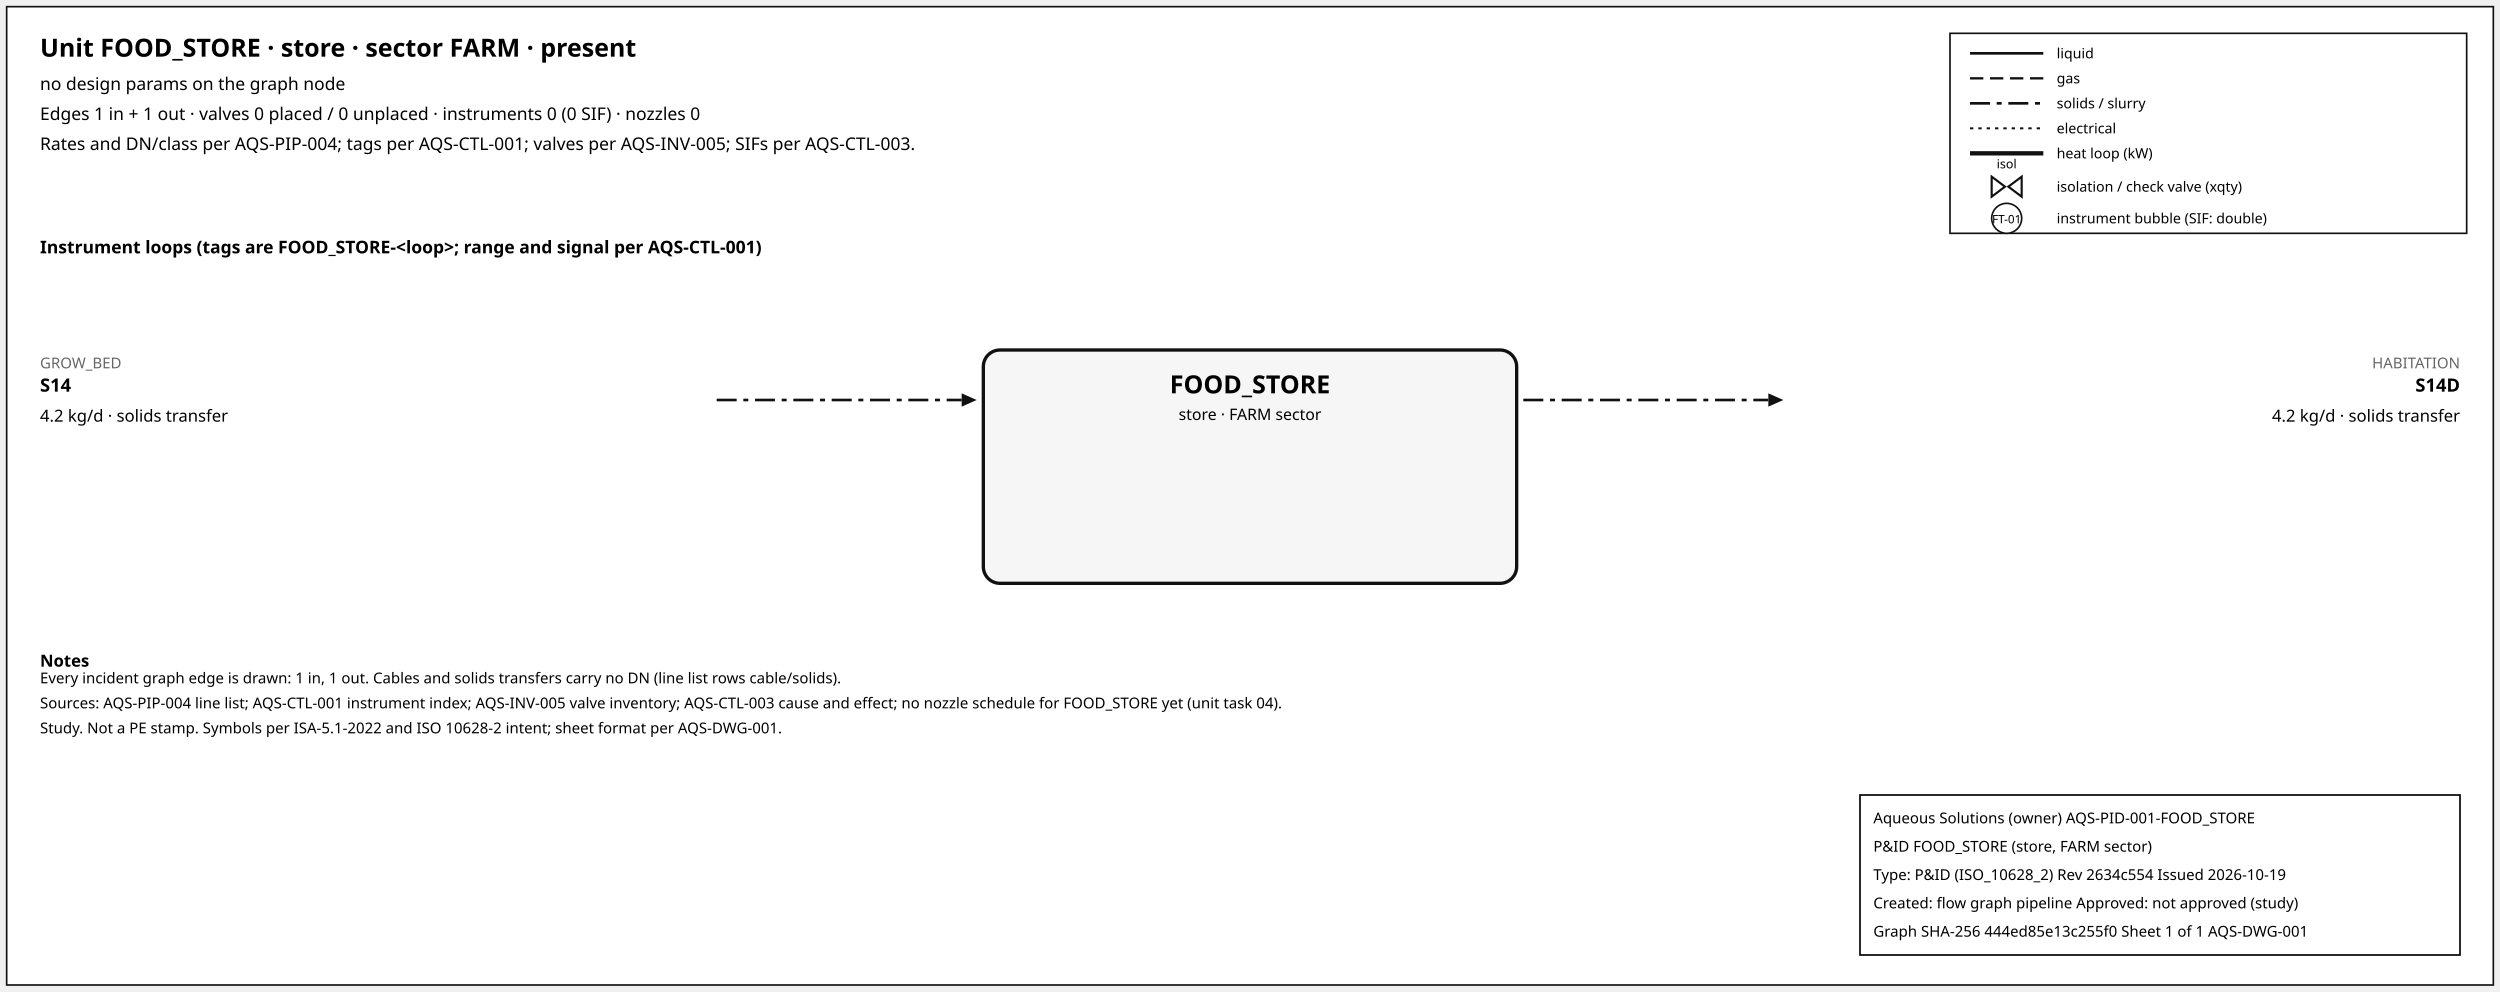
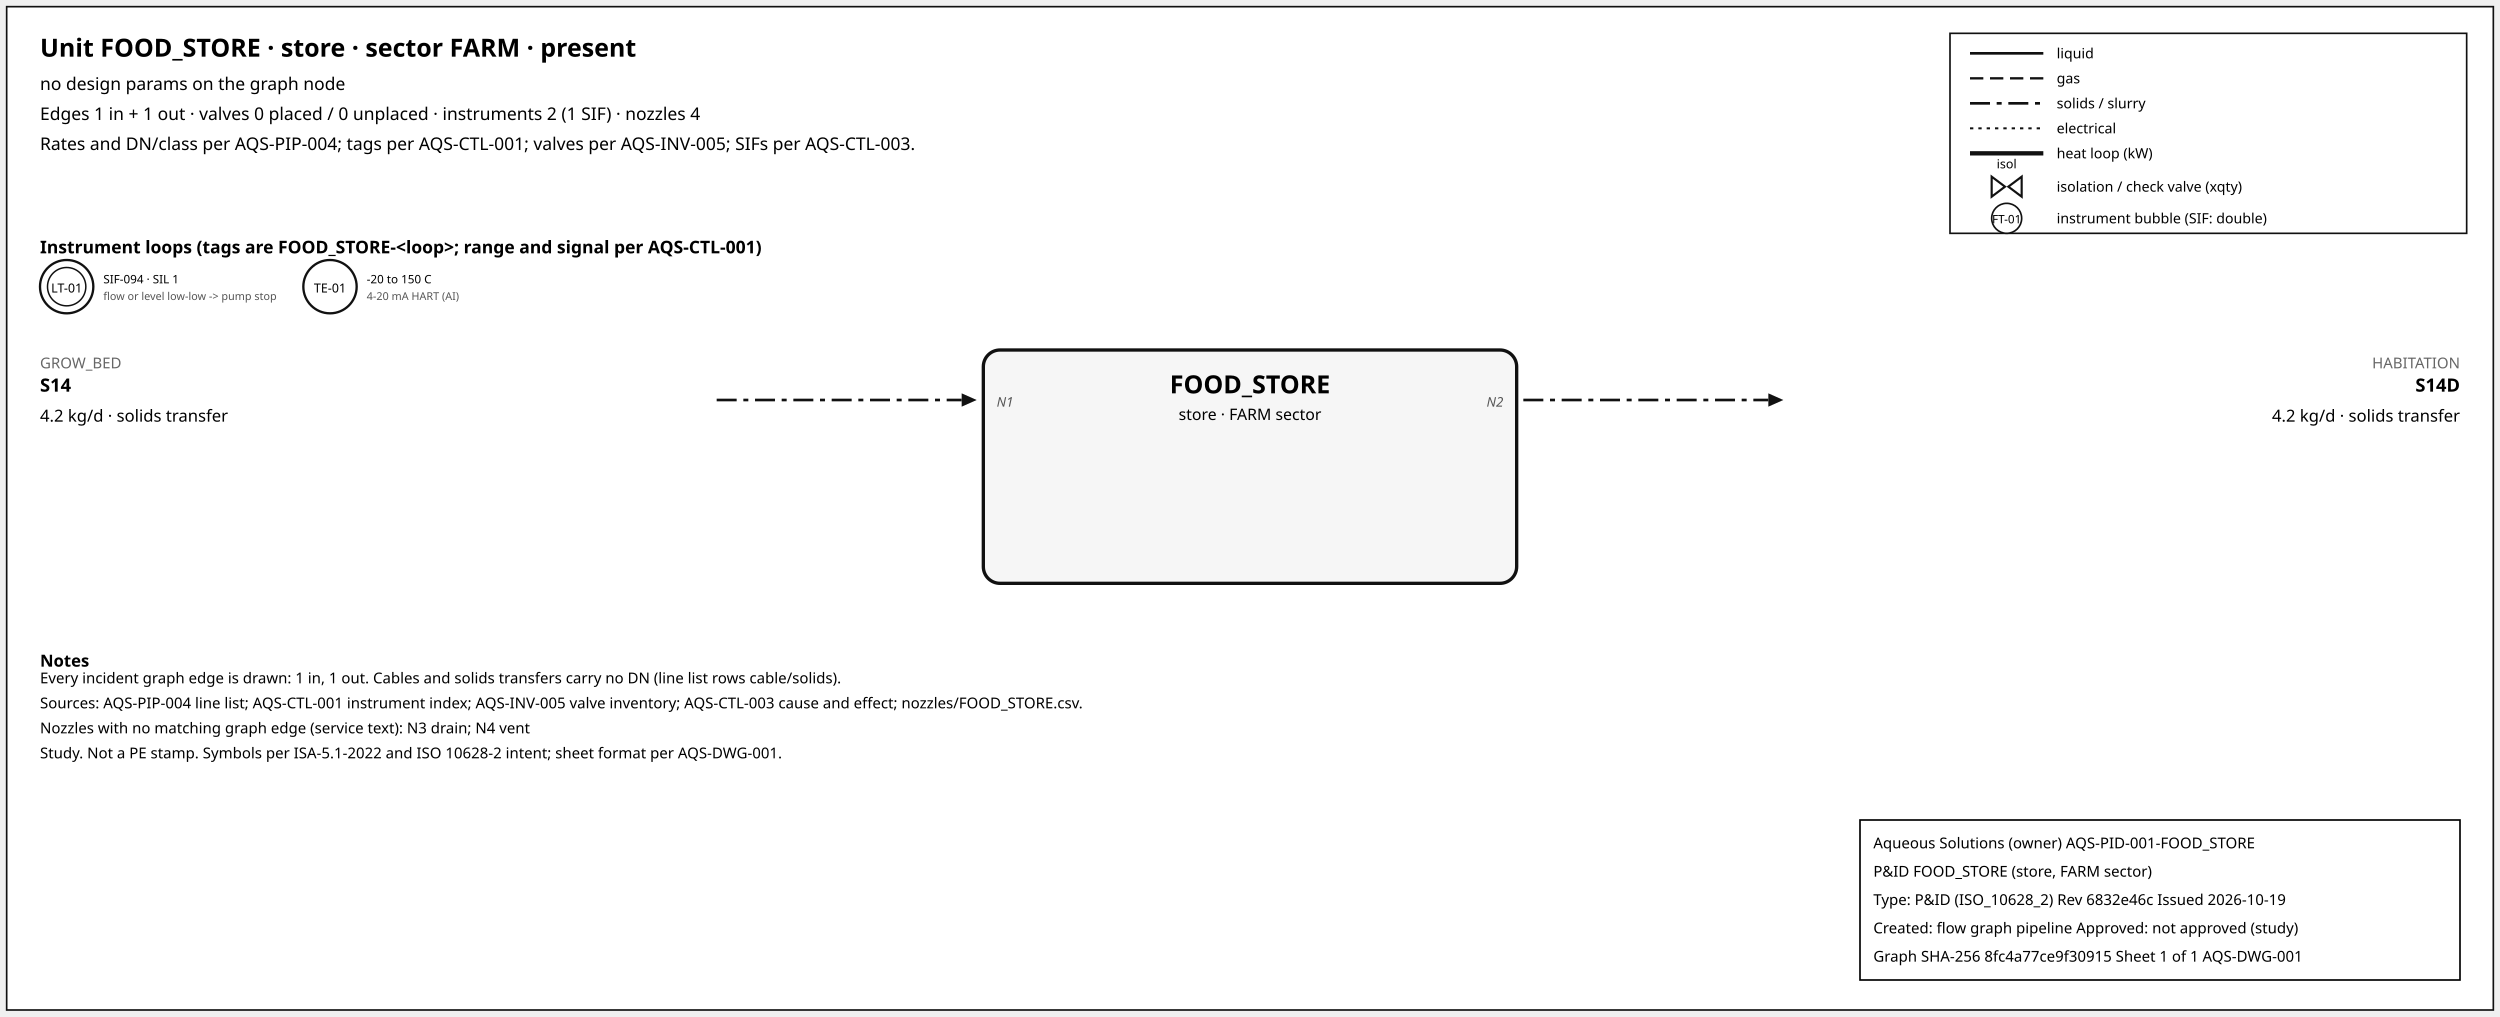
- <svg xmlns="http://www.w3.org/2000/svg" width="1500" height="595" font-family="sans-serif">
-   <rect x="4" y="4" width="1492" height="587" fill="white" stroke="#111" />
+ <svg xmlns="http://www.w3.org/2000/svg" width="1500" height="610" font-family="sans-serif">
+   <rect x="4" y="4" width="1492" height="602" fill="white" stroke="#111" />
  <text x="24" y="34" font-size="15" font-weight="600">Unit FOOD_STORE · store · sector FARM · present</text>
  <text x="24" y="54" font-size="10.5">no design params on the graph node</text>
-   <text x="24" y="72" font-size="10.5">Edges 1 in + 1 out · valves 0 placed / 0 unplaced · instruments 0 (0 SIF) · nozzles 0</text>
+   <text x="24" y="72" font-size="10.5">Edges 1 in + 1 out · valves 0 placed / 0 unplaced · instruments 2 (1 SIF) · nozzles 4</text>
  <text x="24" y="90" font-size="10.5">Rates and DN/class per AQS-PIP-004; tags per AQS-CTL-001; valves per AQS-INV-005; SIFs per AQS-CTL-003.</text>
  <rect x="1170" y="20" width="310" height="120" fill="white" stroke="#111" />
  <line x1="1182" y1="32" x2="1226" y2="32" stroke="#111" stroke-width="1.6" />
  <text x="1234" y="35" font-size="8.5">liquid</text>
  <line x1="1182" y1="47" x2="1226" y2="47" stroke="#111" stroke-width="1.4" stroke-dasharray="8,4" />
  <text x="1234" y="50" font-size="8.5">gas</text>
  <line x1="1182" y1="62" x2="1226" y2="62" stroke="#111" stroke-width="1.6" stroke-dasharray="12,4,3,4" />
  <text x="1234" y="65" font-size="8.5">solids / slurry</text>
  <line x1="1182" y1="77" x2="1226" y2="77" stroke="#111" stroke-width="1.2" stroke-dasharray="2,3" />
  <text x="1234" y="80" font-size="8.5">electrical</text>
  <line x1="1182" y1="92" x2="1226" y2="92" stroke="#111" stroke-width="2.6" />
  <text x="1234" y="95" font-size="8.5">heat loop (kW)</text>
  <path d="M 1195.0,106 L 1203.0,112 L 1195.0,118 Z M 1213.0,106 L 1205.0,112 L 1213.0,118 Z" fill="white" stroke="#111" stroke-width="1.3" />
  <text x="1204.0" y="101.0" font-size="7.5" text-anchor="middle">isol</text>
  <text x="1234" y="115" font-size="8.5">isolation / check valve (xqty)</text>
  <circle cx="1204" cy="131" r="9" fill="white" stroke="#111" />
  <text x="1204" y="134" font-size="7" text-anchor="middle">FT-01</text>
  <text x="1234" y="134" font-size="8.5">instrument bubble (SIF: double)</text>
  <text x="24" y="152" font-size="10.5" font-weight="600">Instrument loops (tags are FOOD_STORE-&lt;loop&gt;; range and signal per AQS-CTL-001)</text>
+   <circle cx="40" cy="172" r="16" fill="white" stroke="#111" stroke-width="1.4" />
+   <circle cx="40" cy="172" r="11.5" fill="none" stroke="#111" stroke-width="0.9" />
+   <text x="40" y="175.5" font-size="7.5" text-anchor="middle">LT-01</text>
+   <text x="62" y="170" font-size="7">SIF-094 · SIL 1</text>
+   <text x="62" y="180" font-size="6.5" fill="#555">flow or level low-low -&gt; pump stop</text>
+   <circle cx="198" cy="172" r="16" fill="white" stroke="#111" stroke-width="1.4" />
+   <text x="198" y="175.5" font-size="7.5" text-anchor="middle">TE-01</text>
+   <text x="220" y="170" font-size="7">-20 to 150 C</text>
+   <text x="220" y="180" font-size="6.5" fill="#555">4-20 mA HART (AI)</text>
  <rect x="590" y="210" width="320" height="140" rx="10" fill="#f6f6f6" stroke="#111" stroke-width="2" />
  <text x="750.0" y="236" font-size="15" font-weight="700" text-anchor="middle">FOOD_STORE</text>
  <text x="750.0" y="252" font-size="9.5" text-anchor="middle">store · FARM sector</text>
  <line x1="430" y1="240" x2="577" y2="240" stroke="#111" stroke-width="1.6" stroke-dasharray="12,4,3,4" class="edge-in" />
  <polygon points="586,240 577,236 577,244" fill="#111" />
  <text x="24" y="221" font-size="9" fill="#666" text-anchor="start">GROW_BED</text>
  <text x="24" y="235" font-size="11" font-weight="600" text-anchor="start">S14</text>
  <text x="24" y="253" font-size="10" text-anchor="start">4.2 kg/d · solids transfer</text>
+   <text x="598" y="244" font-size="8" font-style="italic" fill="#555" text-anchor="start">N1</text>
  <line x1="914" y1="240" x2="1061" y2="240" stroke="#111" stroke-width="1.6" stroke-dasharray="12,4,3,4" class="edge-out" />
  <polygon points="1070,240 1061,236 1061,244" fill="#111" />
  <text x="1476" y="221" font-size="9" fill="#666" text-anchor="end">HABITATION</text>
  <text x="1476" y="235" font-size="11" font-weight="600" text-anchor="end">S14D</text>
  <text x="1476" y="253" font-size="10" text-anchor="end">4.2 kg/d · solids transfer</text>
+   <text x="902" y="244" font-size="8" font-style="italic" fill="#555" text-anchor="end">N2</text>
  <text x="24" y="400" font-size="10" font-weight="600">Notes</text>
  <text x="24" y="410" font-size="9">Every incident graph edge is drawn: 1 in, 1 out. Cables and solids transfers carry no DN (line list rows cable/solids).</text>
-   <text x="24" y="425" font-size="9">Sources: AQS-PIP-004 line list; AQS-CTL-001 instrument index; AQS-INV-005 valve inventory; AQS-CTL-003 cause and effect; no nozzle schedule for FOOD_STORE yet (unit task 04).</text>
-   <text x="24" y="440" font-size="9">Study. Not a PE stamp. Symbols per ISA-5.1-2022 and ISO 10628-2 intent; sheet format per AQS-DWG-001.</text>
+   <text x="24" y="425" font-size="9">Sources: AQS-PIP-004 line list; AQS-CTL-001 instrument index; AQS-INV-005 valve inventory; AQS-CTL-003 cause and effect; nozzles/FOOD_STORE.csv.</text>
+   <text x="24" y="440" font-size="9">Nozzles with no matching graph edge (service text): N3 drain; N4 vent</text>
+   <text x="24" y="455" font-size="9">Study. Not a PE stamp. Symbols per ISA-5.1-2022 and ISO 10628-2 intent; sheet format per AQS-DWG-001.</text>
  <g id="aqs-title-block">
-     <rect x="1116" y="477" width="360" height="96" fill="white" stroke="black" stroke-width="1" />
-     <text x="1124" y="494" font-size="9">Aqueous Solutions (owner)   AQS-PID-001-FOOD_STORE</text>
-     <text x="1124" y="511" font-size="9">P&amp;ID FOOD_STORE (store, FARM sector)</text>
-     <text x="1124" y="528" font-size="9">Type: P&amp;ID (ISO_10628_2)   Rev 2634c554   Issued 2026-10-19</text>
-     <text x="1124" y="545" font-size="9">Created: flow graph pipeline   Approved: not approved (study)</text>
-     <text x="1124" y="562" font-size="9">Graph SHA-256 444ed85e13c255f0   Sheet 1 of 1   AQS-DWG-001</text>
+     <rect x="1116" y="492" width="360" height="96" fill="white" stroke="black" stroke-width="1" />
+     <text x="1124" y="509" font-size="9">Aqueous Solutions (owner)   AQS-PID-001-FOOD_STORE</text>
+     <text x="1124" y="526" font-size="9">P&amp;ID FOOD_STORE (store, FARM sector)</text>
+     <text x="1124" y="543" font-size="9">Type: P&amp;ID (ISO_10628_2)   Rev 6832e46c   Issued 2026-10-19</text>
+     <text x="1124" y="560" font-size="9">Created: flow graph pipeline   Approved: not approved (study)</text>
+     <text x="1124" y="577" font-size="9">Graph SHA-256 8fc4a77ce9f30915   Sheet 1 of 1   AQS-DWG-001</text>
  </g>
</svg>
